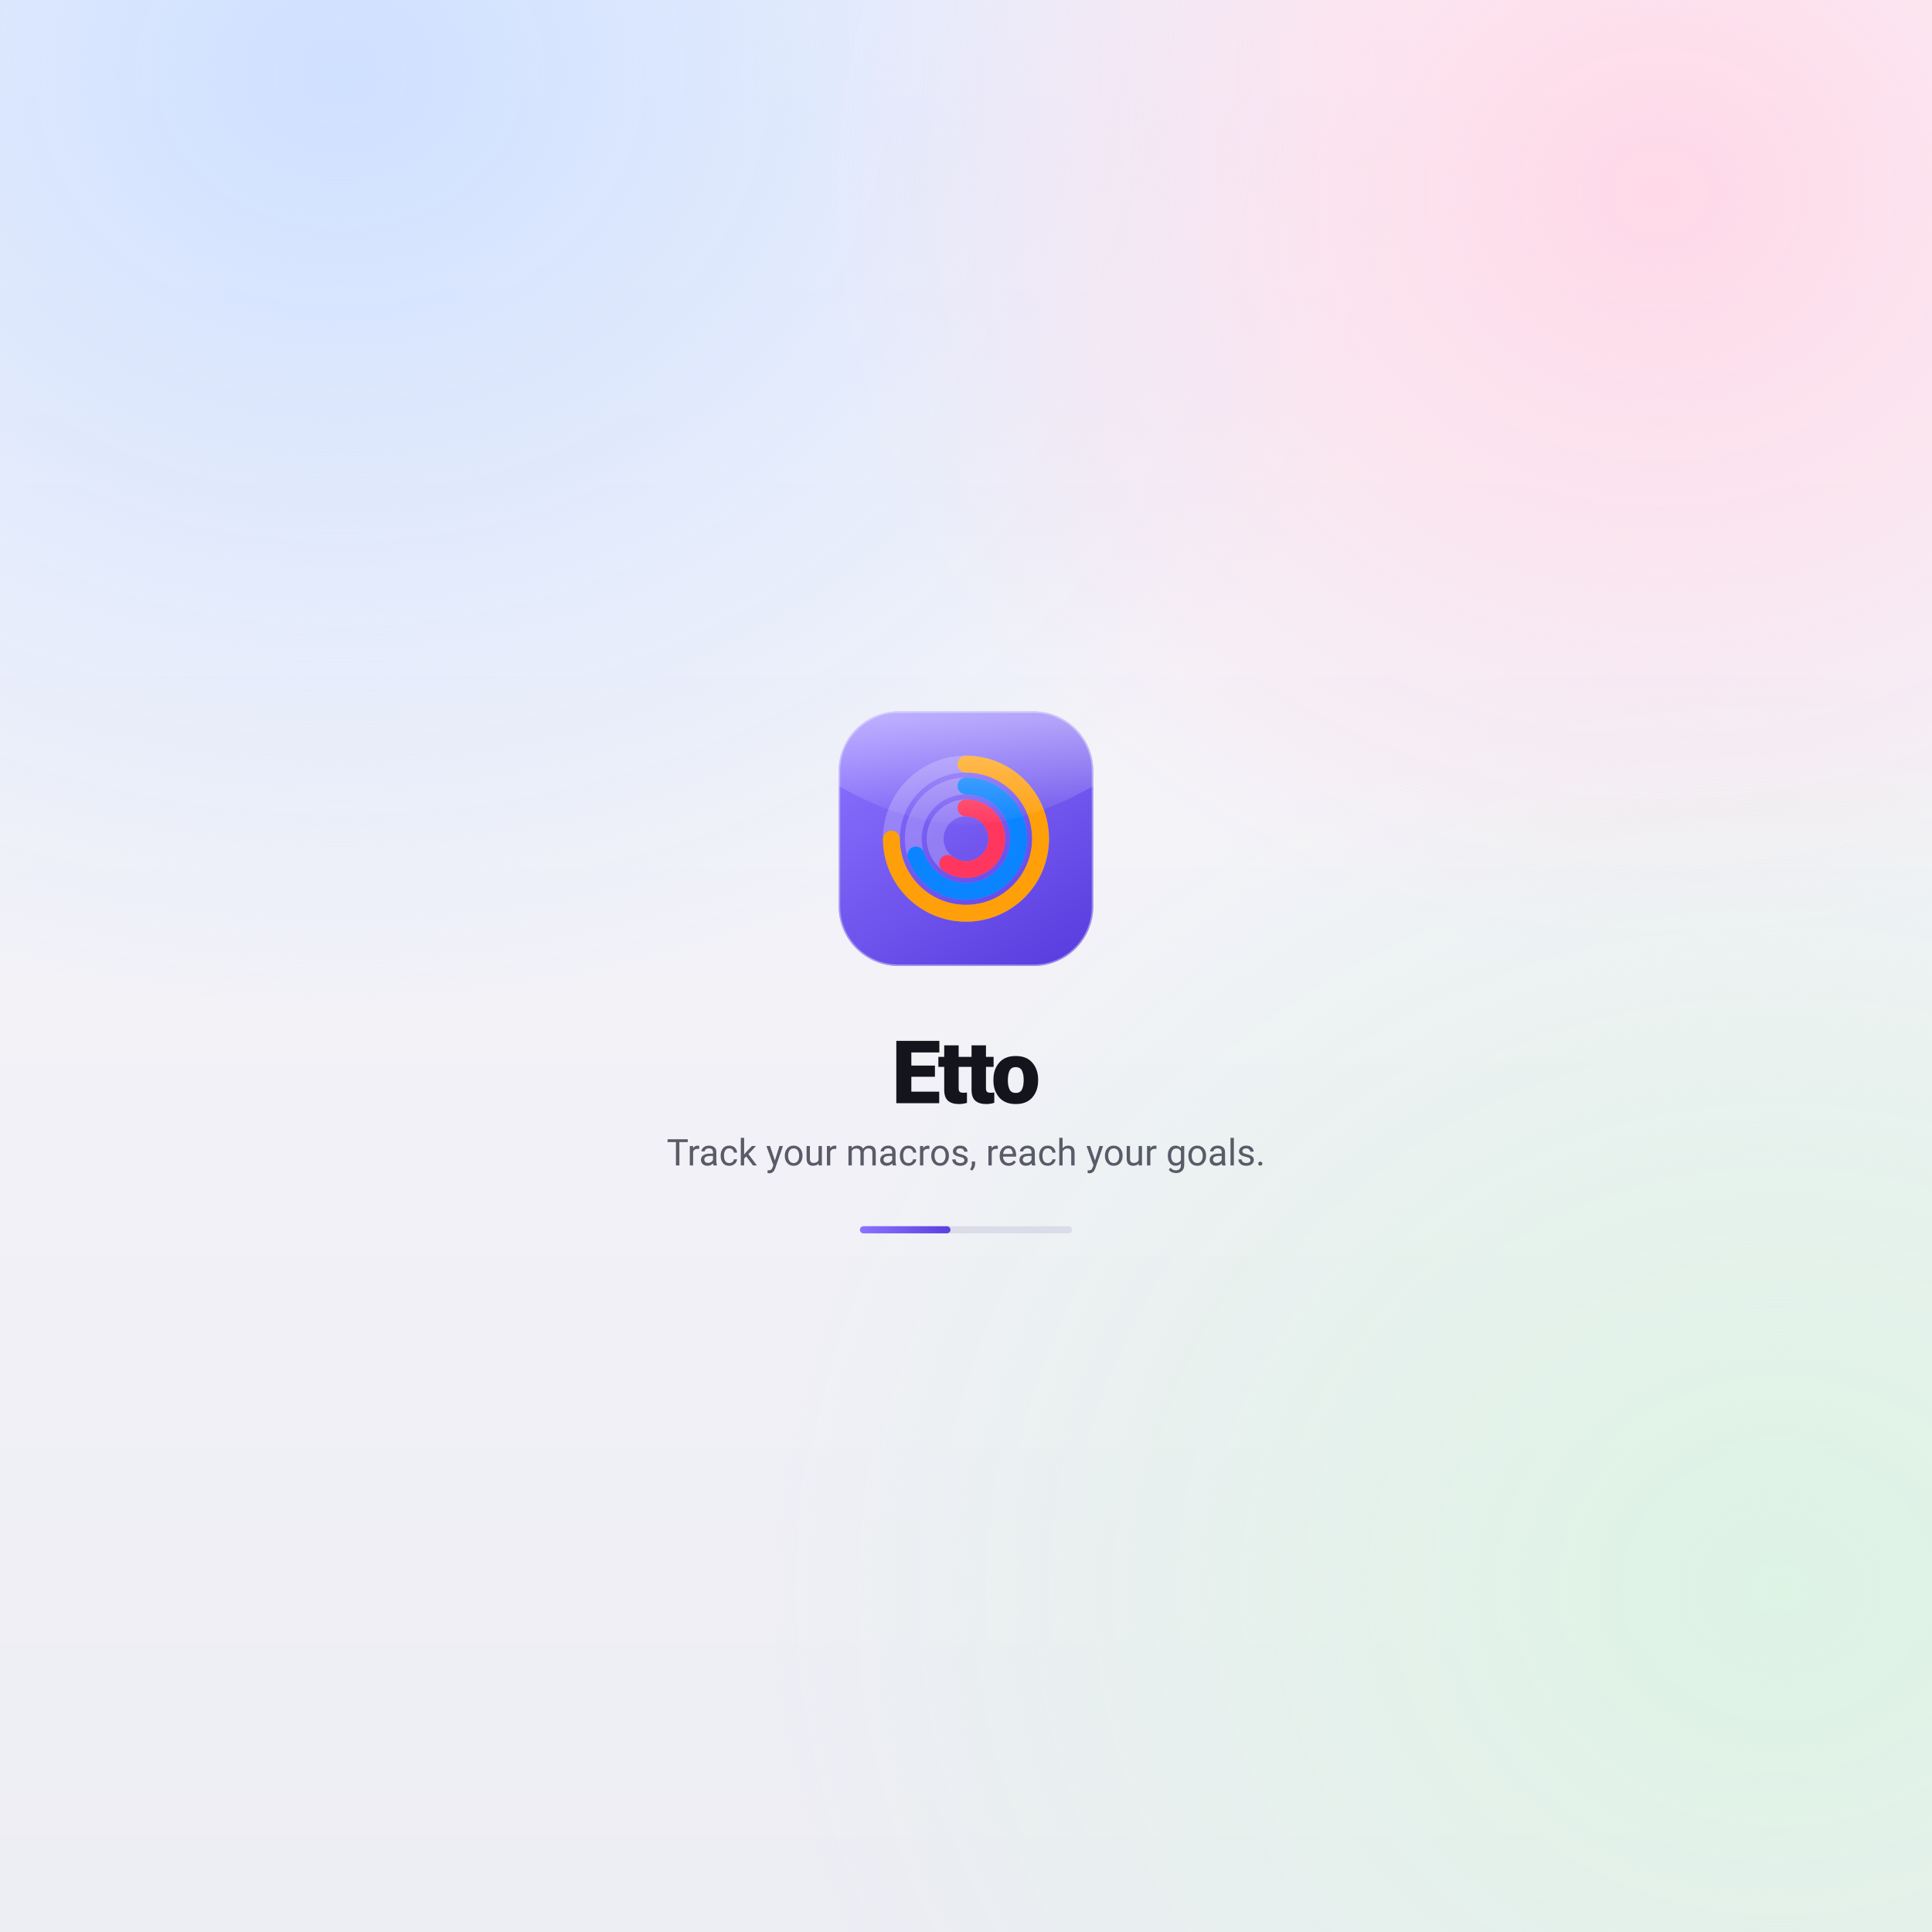
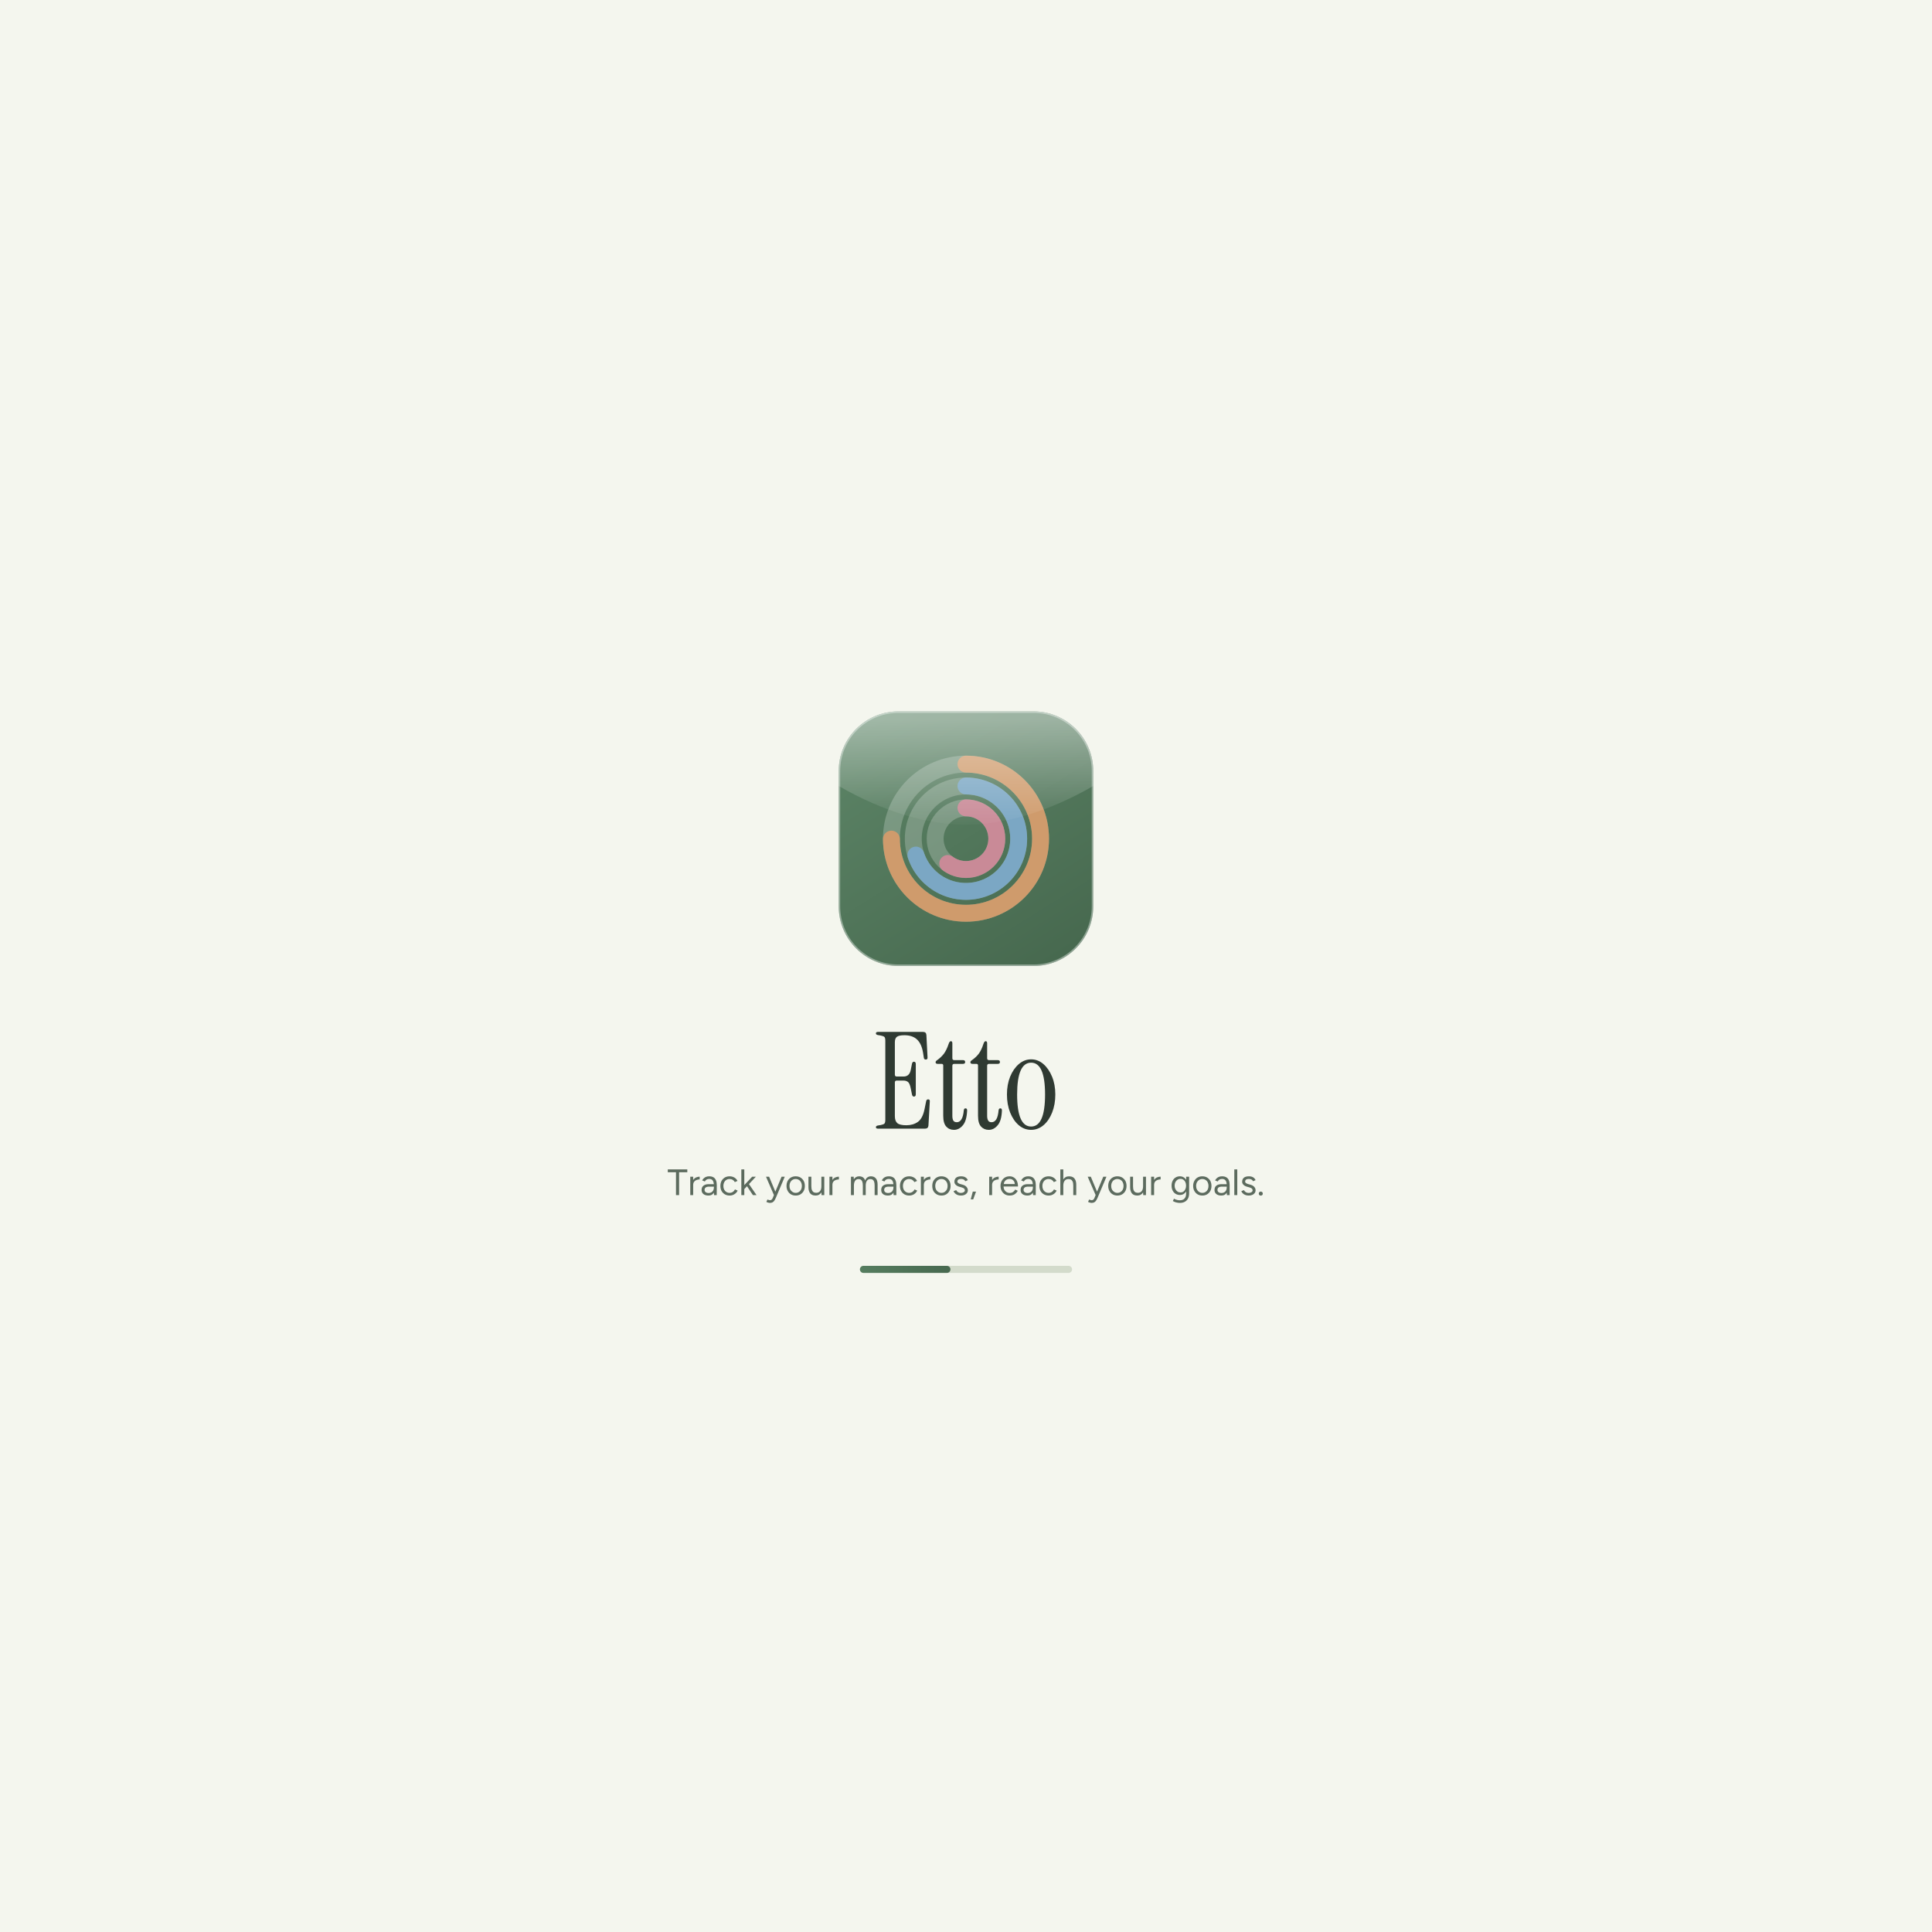
<svg xmlns="http://www.w3.org/2000/svg" width="2732" height="2732" viewBox="0 0 2732 2732" fill="none">
  <defs>
-     <linearGradient id="ground" x1="0" y1="0" x2="0" y2="2732" gradientUnits="userSpaceOnUse">
-       <stop offset="0" stop-color="#F7F7FB" />
-       <stop offset="1" stop-color="#EDEDF4" />
-     </linearGradient>
-     <radialGradient id="auroraBlue">
-       <stop offset="0" stop-color="#CFE0FF" stop-opacity="1" />
-       <stop offset="1" stop-color="#CFE0FF" stop-opacity="0" />
-     </radialGradient>
-     <radialGradient id="auroraPink">
-       <stop offset="0" stop-color="#FFD9E8" stop-opacity="1" />
-       <stop offset="1" stop-color="#FFD9E8" stop-opacity="0" />
-     </radialGradient>
-     <radialGradient id="auroraGreen">
-       <stop offset="0" stop-color="#DDF3E4" stop-opacity="1" />
-       <stop offset="1" stop-color="#DDF3E4" stop-opacity="0" />
-     </radialGradient>
    <linearGradient id="tile" x1="96" y1="0" x2="416" y2="512" gradientUnits="userSpaceOnUse">
-       <stop offset="0" stop-color="#8B72FF" />
-       <stop offset="1" stop-color="#5B3FE0" />
+       <stop offset="0" stop-color="#5C8466" />
+       <stop offset="1" stop-color="#47694F" />
    </linearGradient>
    <linearGradient id="specular" x1="256" y1="16" x2="256" y2="240" gradientUnits="userSpaceOnUse">
      <stop offset="0" stop-color="#ffffff" stop-opacity=".42" />
      <stop offset="1" stop-color="#ffffff" stop-opacity="0" />
    </linearGradient>
    <linearGradient id="bar" x1="0" y1="0" x2="1" y2="0">
-       <stop offset="0" stop-color="#8B72FF" />
-       <stop offset="1" stop-color="#5B3FE0" />
+       <stop offset="0" stop-color="#557D5F" />
+       <stop offset="1" stop-color="#47694F" />
    </linearGradient>
    <clipPath id="tileClip">
      <rect width="512" height="512" rx="120" />
    </clipPath>
  </defs>
-   <rect width="2732" height="2732" fill="url(#ground)" />
-   <ellipse cx="490" cy="110" rx="1530" ry="1310" fill="url(#auroraBlue)" />
-   <ellipse cx="2350" cy="270" rx="1200" ry="1090" fill="url(#auroraPink)" />
-   <ellipse cx="2510" cy="2240" rx="1420" ry="1260" fill="url(#auroraGreen)" />
+   <rect width="2732" height="2732" fill="#F4F6EE" />
  <g transform="translate(1186 1006) scale(0.703)">
    <rect width="512" height="512" rx="120" fill="url(#tile)" />
    <g clip-path="url(#tileClip)" transform="rotate(-90 256 256)">
      <g fill="none" stroke-linecap="round">
        <circle cx="256" cy="256" r="150" stroke="#ffffff" stroke-opacity=".22" stroke-width="34" />
-         <circle cx="256" cy="256" r="150" stroke="#FF9F0A" stroke-width="34" stroke-dasharray="942" stroke-dashoffset="236" />
+         <circle cx="256" cy="256" r="150" stroke="#CF9B6C" stroke-width="34" stroke-dasharray="942" stroke-dashoffset="236" />
        <circle cx="256" cy="256" r="106" stroke="#ffffff" stroke-opacity=".22" stroke-width="34" />
-         <circle cx="256" cy="256" r="106" stroke="#0A84FF" stroke-width="34" stroke-dasharray="666" stroke-dashoffset="200" />
+         <circle cx="256" cy="256" r="106" stroke="#7BA7C4" stroke-width="34" stroke-dasharray="666" stroke-dashoffset="200" />
        <circle cx="256" cy="256" r="62" stroke="#ffffff" stroke-opacity=".22" stroke-width="34" />
-         <circle cx="256" cy="256" r="62" stroke="#FF375F" stroke-width="34" stroke-dasharray="390" stroke-dashoffset="156" />
+         <circle cx="256" cy="256" r="62" stroke="#C98A97" stroke-width="34" stroke-dasharray="390" stroke-dashoffset="156" />
      </g>
    </g>
    <g clip-path="url(#tileClip)">
      <path d="M0 0h512v150c-90 52-180 78-256 78S90 202 0 150Z" fill="url(#specular)" />
      <rect x="1.5" y="1.5" width="509" height="509" rx="118.5" fill="none" stroke="#ffffff" stroke-opacity=".38" stroke-width="3" />
    </g>
  </g>
-   <text x="1366" y="1560" text-anchor="middle" font-family="Manrope, -apple-system, Roboto, 'Helvetica Neue', sans-serif" font-size="124" font-weight="800" letter-spacing="-4" fill="#14141C">Etto</text>
-   <text x="1366" y="1648" text-anchor="middle" font-family="Manrope, -apple-system, Roboto, 'Helvetica Neue', sans-serif" font-size="52" font-weight="400" fill="#5A5A68">Track your macros, reach your goals.</text>
-   <rect x="1216" y="1734" width="300" height="10" rx="5" fill="#DCDCE8" />
-   <rect x="1216" y="1734" width="128" height="10" rx="5" fill="url(#bar)" />
+   <path transform="translate(1366 1596)" fill="#2F3A32" d="M-124.5 0Q-127.4 0 -127.4 -2.1Q-127.4 -3.8 -124.9 -4.4L-120.6 -5.1Q-116.6 -5.9 -115.3 -7.2Q-114.1 -8.6 -114.1 -12.5V-124.3Q-114.1 -128.2 -115.3 -129.6Q-116.6 -130.9 -120.6 -131.7L-124.9 -132.4Q-127.4 -133 -127.4 -134.7Q-127.4 -136.8 -124.5 -136.8H-60.7Q-56.3 -136.8 -56 -132.4L-54.4 -100.9Q-54.1 -97.7 -56.9 -97.7Q-59.2 -97.7 -59.6 -100.1L-60.7 -107.2Q-62.8 -120.1 -69.3 -126.1Q-75.7 -132.1 -87.1 -132.1Q-94.7 -132.1 -97.7 -129.9Q-100.6 -127.7 -100.6 -122.2V-76.4Q-100.6 -73.7 -97.9 -73.7H-88.4Q-80.1 -73.7 -78.2 -82.7L-76.3 -92.2Q-75.5 -95 -73.1 -94.6Q-71 -94.2 -71 -91.4V-48.6Q-71 -45.8 -73.1 -45.4Q-75.5 -45 -76.3 -47.9L-78.2 -57.2Q-79.5 -63.8 -81.9 -65.9Q-84.3 -68 -88.6 -68H-97.9Q-100.6 -68 -100.6 -65.4V-17.7Q-100.6 -10.8 -97.1 -7.8Q-93.6 -4.8 -84.3 -4.8Q-74.8 -4.8 -68 -9.6Q-61.3 -14.4 -58.6 -27.7L-56.3 -39Q-55.8 -41.4 -53.5 -41.4Q-50.8 -41.4 -51.2 -38.2L-53.1 -4.4Q-53.5 0 -57.9 0ZM-17 1.7Q-23.7 1.7 -27.9 -2.9Q-32.2 -7.6 -32.2 -18.2V-89.3Q-32.2 -91.6 -34.5 -91.6H-40Q-43 -91.6 -43 -93.9Q-43 -95.4 -41.3 -96.5Q-35.1 -100.9 -31.3 -105.9Q-27.5 -111 -24.6 -119.7Q-23.3 -123.7 -21.4 -123.7Q-19.3 -123.7 -19.3 -120.7V-99.6Q-19.3 -96.9 -16.6 -96.9H-4.3Q-1.2 -96.9 -1.2 -94.2Q-1.2 -91.6 -4.3 -91.6H-16.6Q-19.3 -91.6 -19.3 -88.9V-18.1Q-19.3 -13.9 -18 -11.5Q-16.6 -9.1 -13 -9.1Q-9 -9.1 -6.5 -13.1Q-3.9 -17.1 -3.1 -26Q-2.8 -28.7 -0.7 -28.7Q1.6 -28.7 1.6 -25.8Q1 -11.2 -4.4 -4.8Q-9.8 1.7 -17 1.7ZM32.2 1.7Q25.6 1.7 21.3 -2.9Q17 -7.6 17 -18.2V-89.3Q17 -91.6 14.7 -91.6H9.2Q6.2 -91.6 6.2 -93.9Q6.2 -95.4 7.9 -96.5Q14.2 -100.9 18 -105.9Q21.8 -111 24.6 -119.7Q25.9 -123.7 27.8 -123.7Q29.9 -123.7 29.9 -120.7V-99.6Q29.9 -96.9 32.6 -96.9H44.9Q48 -96.9 48 -94.2Q48 -91.6 44.9 -91.6H32.6Q29.9 -91.6 29.9 -88.9V-18.1Q29.9 -13.9 31.3 -11.5Q32.6 -9.1 36.2 -9.1Q40.2 -9.1 42.8 -13.1Q45.3 -17.1 46.1 -26Q46.5 -28.7 48.5 -28.7Q50.8 -28.7 50.8 -25.8Q50.3 -11.2 44.8 -4.8Q39.4 1.7 32.2 1.7ZM92.1 1.7Q82.4 1.7 74.7 -4.8Q67 -11.4 62.4 -22.8Q57.9 -34.2 57.9 -48.3Q57.9 -62.3 62.4 -73.5Q67 -84.7 74.8 -91.4Q82.6 -98 92.1 -98Q101.7 -98 109.4 -91.4Q117.1 -84.7 121.7 -73.5Q126.3 -62.3 126.3 -48.3Q126.3 -34.2 121.8 -22.8Q117.3 -11.4 109.5 -4.8Q101.7 1.7 92.1 1.7ZM92.1 -3Q111.8 -3 111.8 -48.3Q111.8 -93.3 92.1 -93.3Q72.3 -93.3 72.3 -48.3Q72.3 -3 92.1 -3Z" />
+   <path transform="translate(1366 1690)" fill="#5C6B5E" d="M-410.1 0V-32.4H-421.7V-36.4H-394.1V-32.4H-405.7V0ZM-389.9 0V-26H-385.8V-21.4Q-384.2 -23.8 -381.7 -25Q-379.2 -26.1 -376.6 -26.1V-22.2Q-378.9 -22.2 -381 -21.4Q-383.1 -20.7 -384.4 -19Q-385.8 -17.2 -385.8 -14.3V0ZM-364.1 0.6Q-368.7 0.6 -371.3 -1.5Q-373.9 -3.6 -373.9 -7.3Q-373.9 -11.3 -371.2 -13.4Q-368.6 -15.5 -363.9 -15.5H-356.6Q-356.9 -19.2 -358.4 -21Q-360 -22.9 -363.1 -22.9Q-365.3 -22.9 -366.8 -22Q-368.3 -21.1 -369.3 -19.3L-373.1 -20.8Q-372.1 -22.6 -370.7 -23.9Q-369.3 -25.2 -367.4 -25.9Q-365.6 -26.6 -363.1 -26.6Q-359.5 -26.6 -357.1 -25.2Q-354.8 -23.8 -353.6 -21Q-352.4 -18.2 -352.4 -14.1L-352.5 0H-356.3L-356.5 -3.5Q-357.7 -1.5 -359.6 -0.4Q-361.5 0.6 -364.1 0.6ZM-363.9 -3Q-361.7 -3 -360 -4Q-358.3 -4.9 -357.4 -6.7Q-356.5 -8.5 -356.5 -11V-12H-362.9Q-366.6 -12 -368.1 -10.8Q-369.7 -9.6 -369.7 -7.4Q-369.7 -5.3 -368.1 -4.2Q-366.6 -3 -363.9 -3ZM-334.2 0.6Q-338.1 0.6 -341 -1.1Q-344 -2.9 -345.7 -5.9Q-347.3 -9 -347.3 -13Q-347.3 -17 -345.7 -20.1Q-344 -23.1 -341.1 -24.9Q-338.1 -26.6 -334.3 -26.6Q-330.6 -26.6 -327.6 -24.9Q-324.7 -23.2 -323.1 -20.1L-326.9 -18.4Q-327.9 -20.4 -329.9 -21.6Q-331.9 -22.8 -334.4 -22.8Q-337 -22.8 -338.9 -21.5Q-340.9 -20.3 -342 -18.1Q-343.1 -15.9 -343.1 -13Q-343.1 -10.1 -342 -7.9Q-340.9 -5.7 -338.9 -4.5Q-336.9 -3.2 -334.3 -3.2Q-331.8 -3.2 -329.8 -4.5Q-327.8 -5.8 -326.7 -8.1L-322.9 -6.4Q-324.5 -3.1 -327.5 -1.3Q-330.4 0.6 -334.2 0.6ZM-317.7 0V-36.4H-313.5V-14.2L-302.4 -26H-297.2L-306.9 -15.6L-296.2 0H-301.3L-309.7 -12.6L-313.5 -8.5V0ZM-277.3 11Q-278.3 11 -279.6 10.6Q-280.9 10.3 -282.3 9.6L-280.8 6.2Q-279.6 6.7 -278.7 6.9Q-277.8 7.2 -277.3 7.2Q-275.9 7.2 -274.9 6.4Q-274 5.7 -273.4 4.3L-271.6 -0.1L-282.8 -26H-278.4L-269.6 -4.9L-260.8 -26H-256.3L-268.8 3.6Q-269.8 5.9 -270.9 7.6Q-271.9 9.2 -273.4 10.1Q-275 11 -277.3 11ZM-240.8 0.6Q-244.6 0.6 -247.5 -1.1Q-250.5 -2.9 -252.1 -5.9Q-253.8 -9 -253.8 -13Q-253.8 -17 -252.2 -20.1Q-250.5 -23.1 -247.6 -24.9Q-244.6 -26.6 -240.9 -26.6Q-237.1 -26.6 -234.1 -24.9Q-231.2 -23.1 -229.5 -20.1Q-227.9 -17 -227.9 -13Q-227.9 -9 -229.5 -5.9Q-231.2 -2.9 -234.1 -1.1Q-237 0.6 -240.8 0.6ZM-240.8 -3.2Q-238.2 -3.2 -236.3 -4.5Q-234.3 -5.7 -233.2 -7.9Q-232.1 -10.1 -232.1 -13Q-232.1 -15.9 -233.2 -18.1Q-234.3 -20.3 -236.3 -21.5Q-238.3 -22.8 -240.9 -22.8Q-243.4 -22.8 -245.4 -21.5Q-247.4 -20.3 -248.5 -18.1Q-249.6 -15.9 -249.6 -13Q-249.6 -10.1 -248.5 -7.9Q-247.3 -5.7 -245.3 -4.5Q-243.3 -3.2 -240.8 -3.2ZM-212.7 0.6Q-215.7 0.6 -218 -0.6Q-220.3 -1.8 -221.5 -4.5Q-222.8 -7.2 -222.8 -11.4V-26H-218.7V-12.7Q-218.7 -8.8 -217.7 -6.8Q-216.8 -4.8 -215.3 -4Q-213.7 -3.3 -211.7 -3.3Q-208.3 -3.3 -206.4 -5.7Q-204.5 -8.1 -204.5 -12.6V-26H-200.4V0H-204.3L-204.5 -3.9Q-205.8 -1.7 -207.8 -0.6Q-209.9 0.6 -212.7 0.6ZM-193.1 0V-26H-188.9V-21.4Q-187.4 -23.8 -184.9 -25Q-182.4 -26.1 -179.7 -26.1V-22.2Q-182.1 -22.2 -184.2 -21.4Q-186.3 -20.7 -187.6 -19Q-188.9 -17.2 -188.9 -14.3V0ZM-162.7 0V-26H-158.8L-158.6 -22.4Q-157.4 -24.4 -155.5 -25.5Q-153.6 -26.6 -151.1 -26.6Q-148 -26.6 -145.8 -25.2Q-143.6 -23.7 -142.6 -20.7Q-141.5 -23.6 -139.4 -25.1Q-137.3 -26.6 -134.4 -26.6Q-130 -26.6 -127.5 -23.7Q-125 -20.8 -125 -14.9V0H-129.2V-13.3Q-129.2 -17.2 -130 -19.2Q-130.8 -21.2 -132.2 -22Q-133.5 -22.7 -135.3 -22.7Q-138.4 -22.7 -140.1 -20.3Q-141.8 -17.9 -141.8 -13.4V0H-145.9V-13.3Q-145.9 -17.2 -146.7 -19.2Q-147.6 -21.2 -148.9 -22Q-150.3 -22.7 -152.1 -22.7Q-155.1 -22.7 -156.8 -20.3Q-158.5 -17.9 -158.5 -13.4V0ZM-110.2 0.6Q-114.8 0.6 -117.4 -1.5Q-119.9 -3.6 -119.9 -7.3Q-119.9 -11.3 -117.3 -13.4Q-114.7 -15.5 -110 -15.5H-102.7Q-103 -19.2 -104.5 -21Q-106.1 -22.9 -109.2 -22.9Q-111.4 -22.9 -112.9 -22Q-114.4 -21.1 -115.4 -19.3L-119.1 -20.8Q-118.1 -22.6 -116.8 -23.9Q-115.4 -25.2 -113.5 -25.9Q-111.6 -26.6 -109.2 -26.6Q-105.6 -26.6 -103.2 -25.2Q-100.8 -23.8 -99.7 -21Q-98.5 -18.2 -98.5 -14.1L-98.5 0H-102.4L-102.6 -3.5Q-103.7 -1.5 -105.7 -0.4Q-107.6 0.6 -110.2 0.6ZM-110 -3Q-107.8 -3 -106.1 -4Q-104.4 -4.9 -103.5 -6.7Q-102.6 -8.5 -102.6 -11V-12H-109Q-112.7 -12 -114.2 -10.8Q-115.7 -9.6 -115.7 -7.4Q-115.7 -5.3 -114.2 -4.2Q-112.7 -3 -110 -3ZM-80.3 0.6Q-84.2 0.6 -87.1 -1.1Q-90.1 -2.9 -91.7 -5.9Q-93.4 -9 -93.4 -13Q-93.4 -17 -91.8 -20.1Q-90.1 -23.1 -87.2 -24.9Q-84.2 -26.6 -80.4 -26.6Q-76.7 -26.6 -73.7 -24.9Q-70.8 -23.2 -69.2 -20.1L-73 -18.4Q-74 -20.4 -76 -21.6Q-78 -22.8 -80.5 -22.8Q-83.1 -22.8 -85 -21.5Q-87 -20.3 -88.1 -18.1Q-89.2 -15.9 -89.2 -13Q-89.2 -10.1 -88.1 -7.9Q-87 -5.7 -85 -4.5Q-83 -3.2 -80.4 -3.2Q-77.9 -3.2 -75.9 -4.5Q-73.8 -5.8 -72.8 -8.1L-69 -6.4Q-70.6 -3.1 -73.5 -1.3Q-76.5 0.6 -80.3 0.6ZM-63.8 0V-26H-59.6V-21.4Q-58.1 -23.8 -55.6 -25Q-53.1 -26.1 -50.4 -26.1V-22.2Q-52.7 -22.2 -54.8 -21.4Q-56.9 -20.7 -58.3 -19Q-59.6 -17.2 -59.6 -14.3V0ZM-34.7 0.6Q-38.5 0.6 -41.4 -1.1Q-44.4 -2.9 -46.1 -5.9Q-47.7 -9 -47.7 -13Q-47.7 -17 -46.1 -20.1Q-44.4 -23.1 -41.5 -24.9Q-38.6 -26.6 -34.8 -26.6Q-31 -26.6 -28 -24.9Q-25.1 -23.1 -23.5 -20.1Q-21.8 -17 -21.8 -13Q-21.8 -9 -23.5 -5.9Q-25.1 -2.9 -28 -1.1Q-30.9 0.6 -34.7 0.6ZM-34.7 -3.2Q-32.1 -3.2 -30.2 -4.5Q-28.3 -5.7 -27.1 -7.9Q-26 -10.1 -26 -13Q-26 -15.9 -27.1 -18.1Q-28.3 -20.3 -30.2 -21.5Q-32.2 -22.8 -34.8 -22.8Q-37.4 -22.8 -39.3 -21.5Q-41.3 -20.3 -42.4 -18.1Q-43.5 -15.9 -43.5 -13Q-43.5 -10.1 -42.4 -7.9Q-41.2 -5.7 -39.3 -4.5Q-37.3 -3.2 -34.7 -3.2ZM-7 0.6Q-9.8 0.6 -11.9 -0.2Q-14.1 -1.1 -15.5 -2.5Q-16.9 -3.9 -17.6 -5.6L-13.9 -7.1Q-13 -5.3 -11.3 -4.2Q-9.5 -3.1 -7.4 -3.1Q-4.9 -3.1 -3.3 -4.1Q-1.6 -5.1 -1.6 -6.8Q-1.6 -8.4 -2.8 -9.4Q-4.1 -10.4 -6.4 -11L-8.9 -11.7Q-12.5 -12.6 -14.4 -14.5Q-16.4 -16.4 -16.4 -18.8Q-16.4 -22.5 -14 -24.6Q-11.6 -26.6 -6.8 -26.6Q-4.5 -26.6 -2.6 -26Q-0.7 -25.3 0.6 -24.1Q1.9 -22.8 2.6 -21.2L-1 -19.6Q-1.7 -21.3 -3.3 -22.1Q-4.9 -22.9 -7.1 -22.9Q-9.5 -22.9 -10.9 -21.9Q-12.2 -20.9 -12.2 -19Q-12.2 -18 -11.1 -17.1Q-10 -16.2 -7.8 -15.6L-5.2 -14.9Q-2.7 -14.3 -0.9 -13.1Q0.8 -11.9 1.7 -10.3Q2.6 -8.7 2.6 -7Q2.6 -4.6 1.3 -2.9Q0.1 -1.2 -2.1 -0.3Q-4.2 0.6 -7 0.6ZM6.7 6 9.6 -5H14.2L10.2 6ZM32.8 0V-26H36.9V-21.4Q38.5 -23.8 41 -25Q43.5 -26.1 46.2 -26.1V-22.2Q43.8 -22.2 41.7 -21.4Q39.6 -20.7 38.3 -19Q36.9 -17.2 36.9 -14.3V0ZM61.7 0.6Q58 0.6 55.1 -1.1Q52.2 -2.9 50.5 -5.9Q48.8 -9 48.8 -13Q48.8 -17 50.5 -20.1Q52.1 -23.1 55 -24.9Q57.9 -26.6 61.7 -26.6Q65.3 -26.6 67.9 -24.8Q70.6 -23 72.1 -19.8Q73.5 -16.6 73.5 -12.2H53.1Q53.3 -7.9 55.8 -5.5Q58.2 -3.1 61.9 -3.1Q64.7 -3.1 66.6 -4.5Q68.5 -5.8 69.6 -7.9L73.2 -6.1Q72.1 -4.1 70.5 -2.6Q68.9 -1 66.7 -0.2Q64.5 0.6 61.7 0.6ZM53.4 -15.7H69Q68.9 -18 67.9 -19.6Q66.9 -21.2 65.2 -22.1Q63.6 -22.9 61.6 -22.9Q59.6 -22.9 57.8 -22.1Q56 -21.2 54.8 -19.6Q53.6 -17.9 53.4 -15.7ZM87 0.6Q82.4 0.6 79.8 -1.5Q77.2 -3.6 77.2 -7.3Q77.2 -11.3 79.9 -13.4Q82.5 -15.5 87.2 -15.5H94.5Q94.2 -19.2 92.7 -21Q91.1 -22.9 88 -22.9Q85.8 -22.9 84.3 -22Q82.8 -21.1 81.8 -19.3L78 -20.8Q79 -22.6 80.4 -23.9Q81.8 -25.2 83.7 -25.9Q85.5 -26.6 88 -26.6Q91.6 -26.6 94 -25.2Q96.3 -23.8 97.5 -21Q98.7 -18.2 98.7 -14.1L98.6 0H94.8L94.6 -3.5Q93.4 -1.5 91.5 -0.4Q89.6 0.6 87 0.6ZM87.2 -3Q89.4 -3 91.1 -4Q92.8 -4.9 93.7 -6.7Q94.6 -8.5 94.6 -11V-12H88.2Q84.5 -12 83 -10.8Q81.4 -9.6 81.4 -7.4Q81.4 -5.3 83 -4.2Q84.5 -3 87.2 -3ZM116.9 0.6Q113 0.6 110.1 -1.1Q107.1 -2.9 105.4 -5.9Q103.8 -9 103.8 -13Q103.8 -17 105.4 -20.1Q107.1 -23.1 110 -24.9Q113 -26.6 116.8 -26.6Q120.5 -26.6 123.5 -24.9Q126.4 -23.2 128 -20.1L124.2 -18.4Q123.2 -20.4 121.2 -21.6Q119.2 -22.8 116.7 -22.8Q114.1 -22.8 112.2 -21.5Q110.2 -20.3 109.1 -18.1Q108 -15.9 108 -13Q108 -10.1 109.1 -7.9Q110.2 -5.7 112.2 -4.5Q114.2 -3.2 116.8 -3.2Q119.3 -3.2 121.3 -4.5Q123.3 -5.8 124.4 -8.1L128.2 -6.4Q126.6 -3.1 123.6 -1.3Q120.7 0.6 116.9 0.6ZM133.4 0V-36.4H137.6V-22.2Q138.9 -24.3 141 -25.5Q143 -26.6 145.8 -26.6Q148.8 -26.6 151.1 -25.4Q153.3 -24.2 154.6 -21.5Q155.9 -18.9 155.9 -14.6V0H151.7V-13.3Q151.7 -17.2 150.8 -19.2Q149.9 -21.2 148.3 -22Q146.8 -22.7 144.8 -22.7Q141.4 -22.7 139.5 -20.3Q137.6 -17.9 137.6 -13.4V0ZM177.6 11Q176.6 11 175.3 10.6Q174 10.3 172.6 9.6L174.1 6.2Q175.3 6.7 176.2 6.9Q177.1 7.2 177.6 7.2Q179 7.2 180 6.4Q180.9 5.7 181.5 4.3L183.3 -0.1L172.1 -26H176.5L185.3 -4.9L194.1 -26H198.6L186.1 3.6Q185.1 5.9 184 7.6Q183 9.2 181.5 10.1Q179.9 11 177.6 11ZM214.1 0.6Q210.3 0.6 207.4 -1.1Q204.4 -2.9 202.8 -5.9Q201.1 -9 201.1 -13Q201.1 -17 202.7 -20.1Q204.4 -23.1 207.3 -24.9Q210.3 -26.6 214 -26.6Q217.8 -26.6 220.8 -24.9Q223.7 -23.1 225.4 -20.1Q227 -17 227 -13Q227 -9 225.4 -5.9Q223.7 -2.9 220.8 -1.1Q217.9 0.6 214.1 0.6ZM214.1 -3.2Q216.7 -3.2 218.6 -4.5Q220.6 -5.7 221.7 -7.9Q222.8 -10.1 222.8 -13Q222.8 -15.9 221.7 -18.1Q220.6 -20.3 218.6 -21.5Q216.6 -22.8 214 -22.8Q211.5 -22.8 209.5 -21.5Q207.5 -20.3 206.4 -18.1Q205.3 -15.9 205.3 -13Q205.3 -10.1 206.4 -7.9Q207.6 -5.7 209.6 -4.5Q211.6 -3.2 214.1 -3.2ZM242.2 0.6Q239.2 0.6 236.9 -0.6Q234.6 -1.8 233.4 -4.5Q232.1 -7.2 232.1 -11.4V-26H236.2V-12.7Q236.2 -8.8 237.1 -6.8Q238 -4.8 239.6 -4Q241.2 -3.3 243.2 -3.3Q246.6 -3.3 248.5 -5.7Q250.4 -8.1 250.4 -12.6V-26H254.5V0H250.6L250.4 -3.9Q249.1 -1.7 247.1 -0.6Q245 0.6 242.2 0.6ZM261.8 0V-26H266V-21.4Q267.5 -23.8 270 -25Q272.5 -26.1 275.2 -26.1V-22.2Q272.8 -22.2 270.7 -21.4Q268.6 -20.7 267.3 -19Q266 -17.2 266 -14.3V0ZM302.6 11Q300.1 11 298.1 10.5Q296 10.1 294.6 9.4Q293.2 8.8 292.5 8.4L294.1 5Q294.8 5.4 296 6Q297.3 6.5 298.9 6.9Q300.6 7.3 302.6 7.3Q305.1 7.3 307.1 6.3Q309 5.3 310.2 3.1Q311.3 0.9 311.3 -2.4V-5.2Q309.9 -2.9 307.6 -1.5Q305.3 -0.2 302.4 -0.2Q299 -0.2 296.3 -1.9Q293.7 -3.5 292.2 -6.5Q290.7 -9.5 290.7 -13.4Q290.7 -17.3 292.2 -20.3Q293.7 -23.3 296.3 -24.9Q299 -26.6 302.4 -26.6Q305.3 -26.6 307.6 -25.3Q309.9 -24 311.3 -21.6V-26H315.5V-2.5Q315.5 2 313.8 5Q312.1 8 309.2 9.5Q306.3 11 302.6 11ZM303.4 -3.8Q305.7 -3.8 307.5 -5Q309.3 -6.3 310.2 -8.5Q311.2 -10.6 311.2 -13.4Q311.2 -16.2 310.2 -18.4Q309.2 -20.5 307.5 -21.7Q305.7 -23 303.4 -23Q300.9 -23 299 -21.7Q297.2 -20.5 296.1 -18.4Q295 -16.2 295 -13.4Q295 -10.6 296.1 -8.5Q297.2 -6.3 299.1 -5Q301 -3.8 303.4 -3.8ZM334.2 0.6Q330.4 0.6 327.5 -1.1Q324.6 -2.9 322.9 -5.9Q321.2 -9 321.2 -13Q321.2 -17 322.9 -20.1Q324.5 -23.1 327.4 -24.9Q330.4 -26.6 334.1 -26.6Q338 -26.6 340.9 -24.9Q343.8 -23.1 345.5 -20.1Q347.1 -17 347.1 -13Q347.1 -9 345.5 -5.9Q343.8 -2.9 340.9 -1.1Q338 0.6 334.2 0.6ZM334.2 -3.2Q336.8 -3.2 338.7 -4.5Q340.7 -5.7 341.8 -7.9Q342.9 -10.1 342.9 -13Q342.9 -15.9 341.8 -18.1Q340.7 -20.3 338.7 -21.5Q336.7 -22.8 334.1 -22.8Q331.6 -22.8 329.6 -21.5Q327.7 -20.3 326.5 -18.1Q325.4 -15.9 325.4 -13Q325.4 -10.1 326.6 -7.9Q327.7 -5.7 329.7 -4.5Q331.7 -3.2 334.2 -3.2ZM361.1 0.6Q356.5 0.6 354 -1.5Q351.4 -3.6 351.4 -7.3Q351.4 -11.3 354 -13.4Q356.6 -15.5 361.4 -15.5H368.6Q368.4 -19.2 366.8 -21Q365.2 -22.9 362.1 -22.9Q359.9 -22.9 358.4 -22Q356.9 -21.1 355.9 -19.3L352.2 -20.8Q353.2 -22.6 354.6 -23.9Q356 -25.2 357.8 -25.9Q359.7 -26.6 362.1 -26.6Q365.7 -26.6 368.1 -25.2Q370.5 -23.8 371.7 -21Q372.8 -18.2 372.8 -14.1L372.8 0H368.9L368.7 -3.5Q367.6 -1.5 365.7 -0.4Q363.7 0.6 361.1 0.6ZM361.3 -3Q363.6 -3 365.2 -4Q366.9 -4.9 367.8 -6.7Q368.7 -8.5 368.7 -11V-12H362.3Q358.7 -12 357.1 -10.8Q355.6 -9.6 355.6 -7.4Q355.6 -5.3 357.1 -4.2Q358.6 -3 361.3 -3ZM379.4 0V-36.4H383.6V0ZM399.9 0.6Q397.1 0.6 395 -0.2Q392.8 -1.1 391.4 -2.5Q390 -3.9 389.3 -5.6L393 -7.1Q393.9 -5.3 395.6 -4.2Q397.4 -3.1 399.5 -3.1Q402 -3.1 403.6 -4.1Q405.3 -5.1 405.3 -6.8Q405.3 -8.4 404.1 -9.4Q402.8 -10.4 400.5 -11L398 -11.7Q394.4 -12.6 392.5 -14.5Q390.5 -16.4 390.5 -18.8Q390.5 -22.5 392.9 -24.6Q395.3 -26.6 400.1 -26.6Q402.4 -26.6 404.3 -26Q406.2 -25.3 407.5 -24.1Q408.8 -22.8 409.5 -21.2L405.9 -19.6Q405.2 -21.3 403.6 -22.1Q402 -22.9 399.8 -22.9Q397.4 -22.9 396 -21.9Q394.7 -20.9 394.7 -19Q394.7 -18 395.8 -17.1Q396.9 -16.2 399.1 -15.6L401.7 -14.9Q404.2 -14.3 406 -13.1Q407.7 -11.9 408.6 -10.3Q409.5 -8.7 409.5 -7Q409.5 -4.6 408.2 -2.9Q407 -1.2 404.8 -0.3Q402.7 0.6 399.9 0.6ZM416.8 0.7Q415.7 0.7 414.8 -0.1Q414 -1 414 -2.1Q414 -3.3 414.8 -4.2Q415.7 -5 416.8 -5Q418 -5 418.9 -4.2Q419.7 -3.3 419.7 -2.1Q419.7 -1 418.9 -0.1Q418 0.7 416.8 0.7Z" />
+   <rect x="1216" y="1790" width="300" height="10" rx="5" fill="#D3DBCB" />
+   <rect x="1216" y="1790" width="128" height="10" rx="5" fill="url(#bar)" />
</svg>
